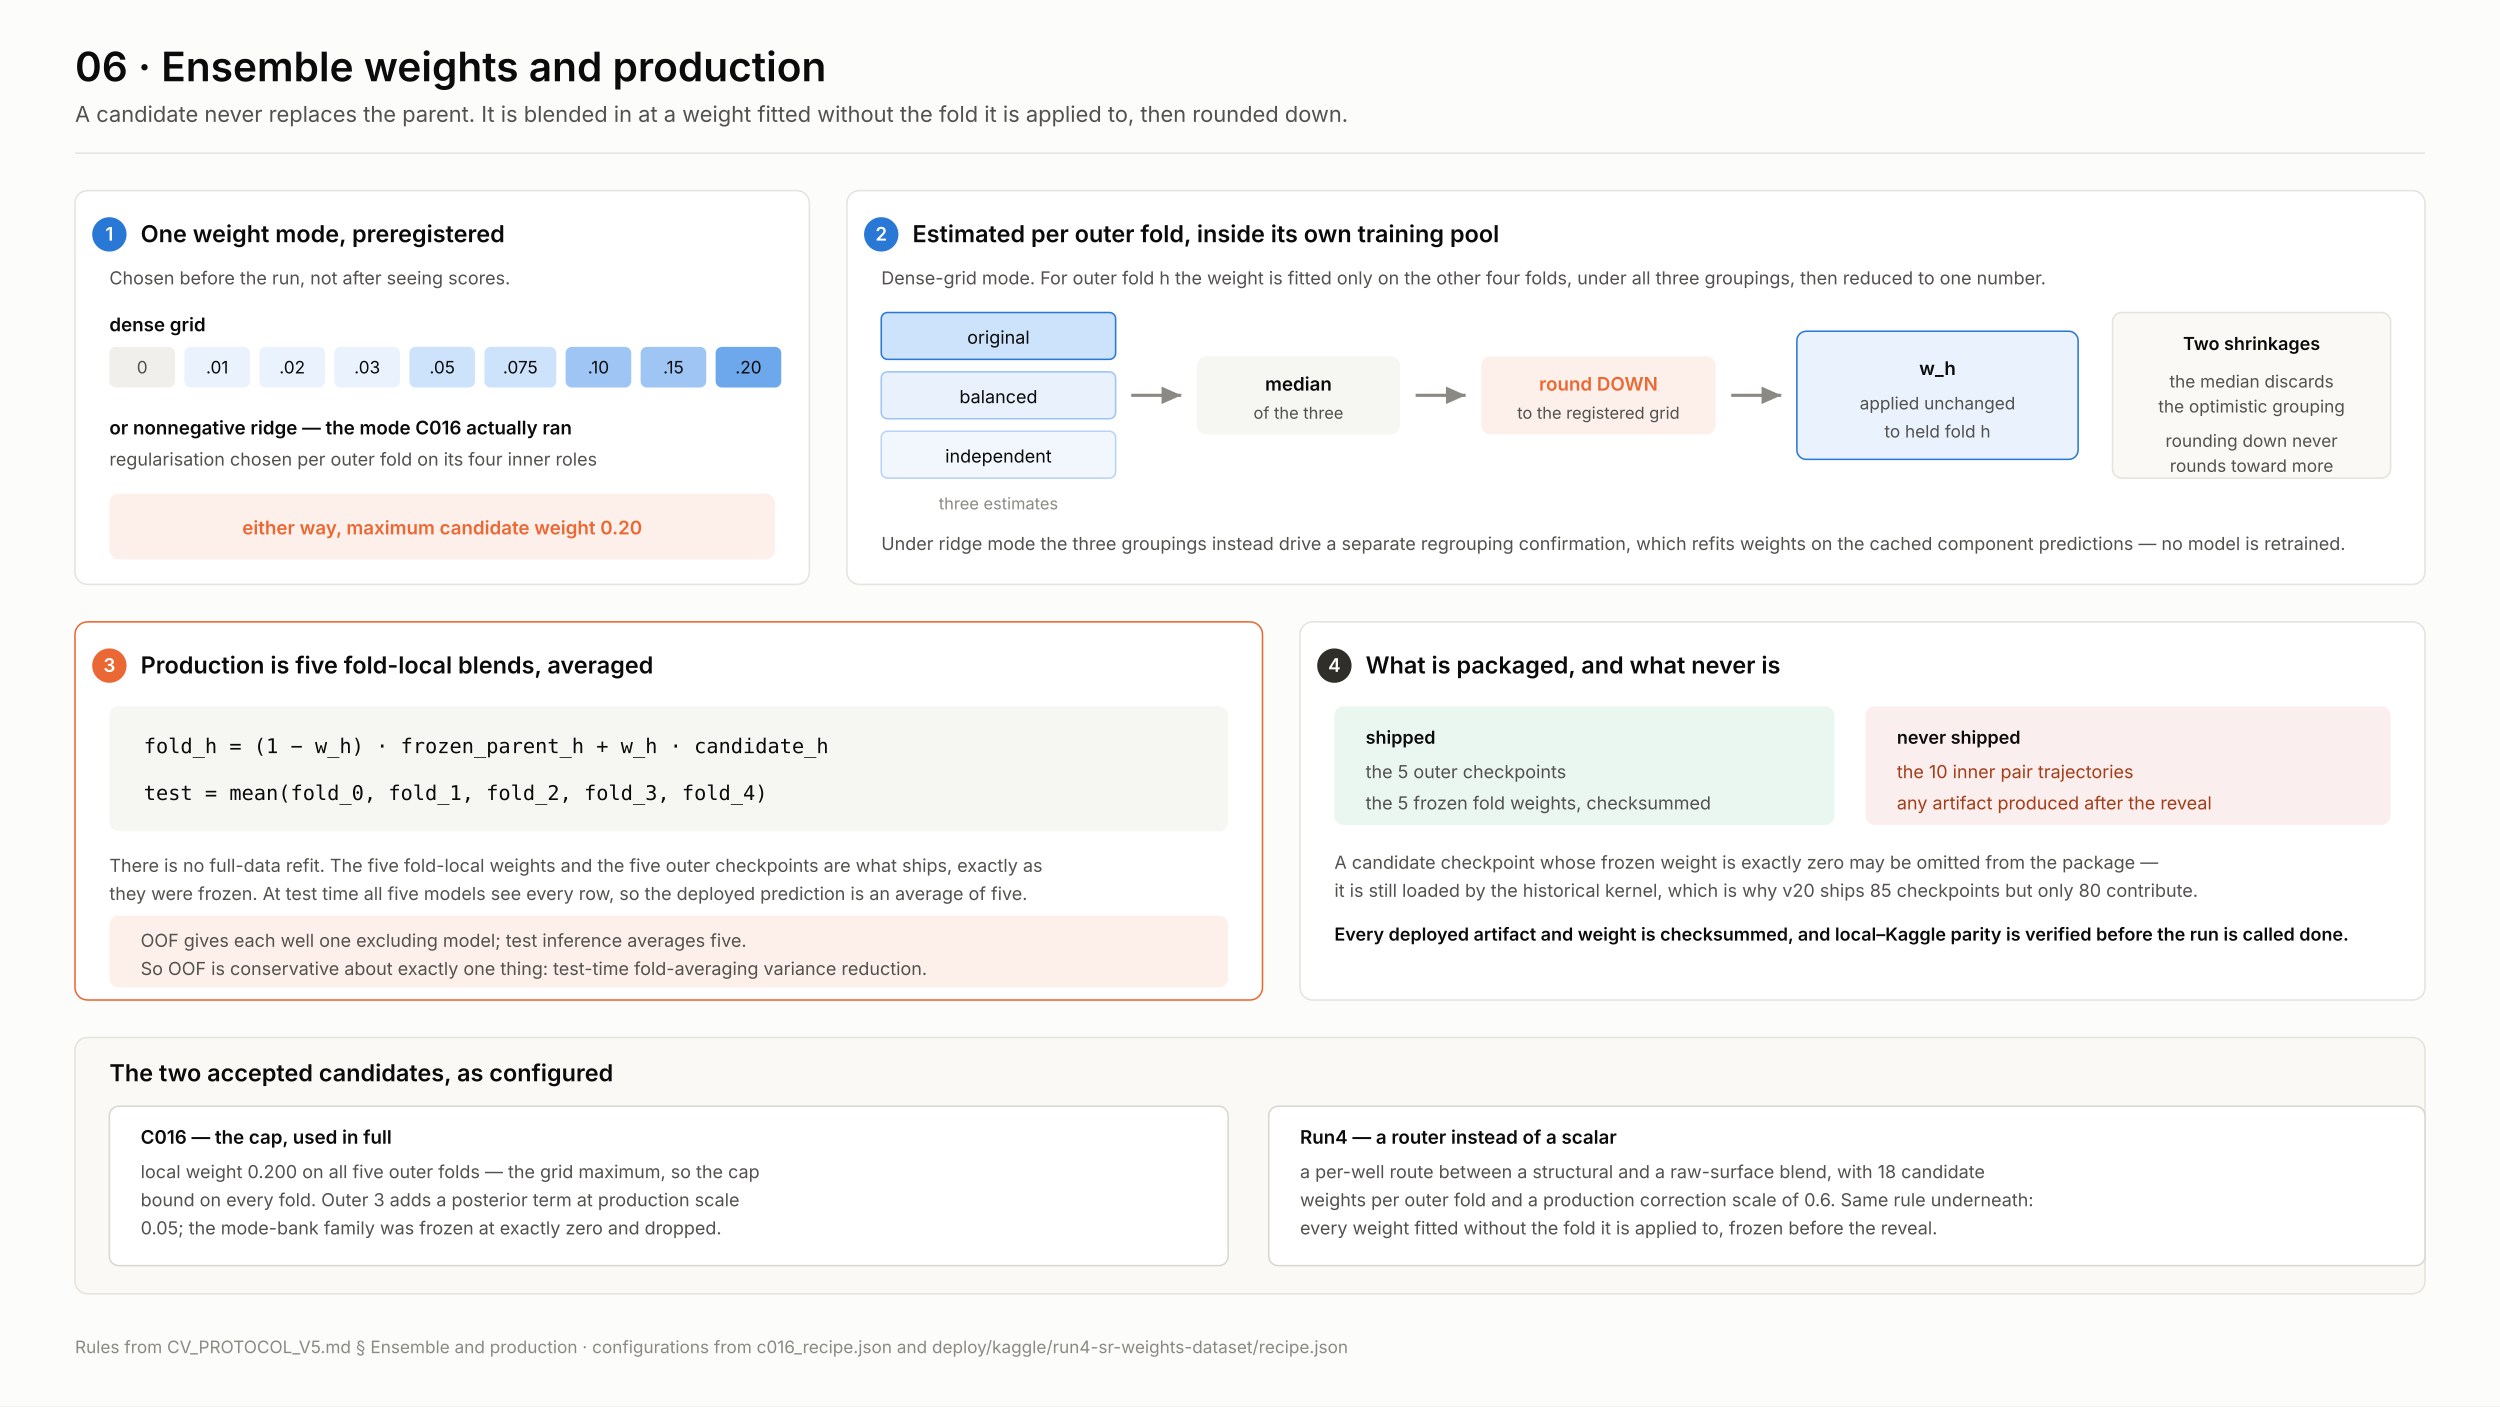
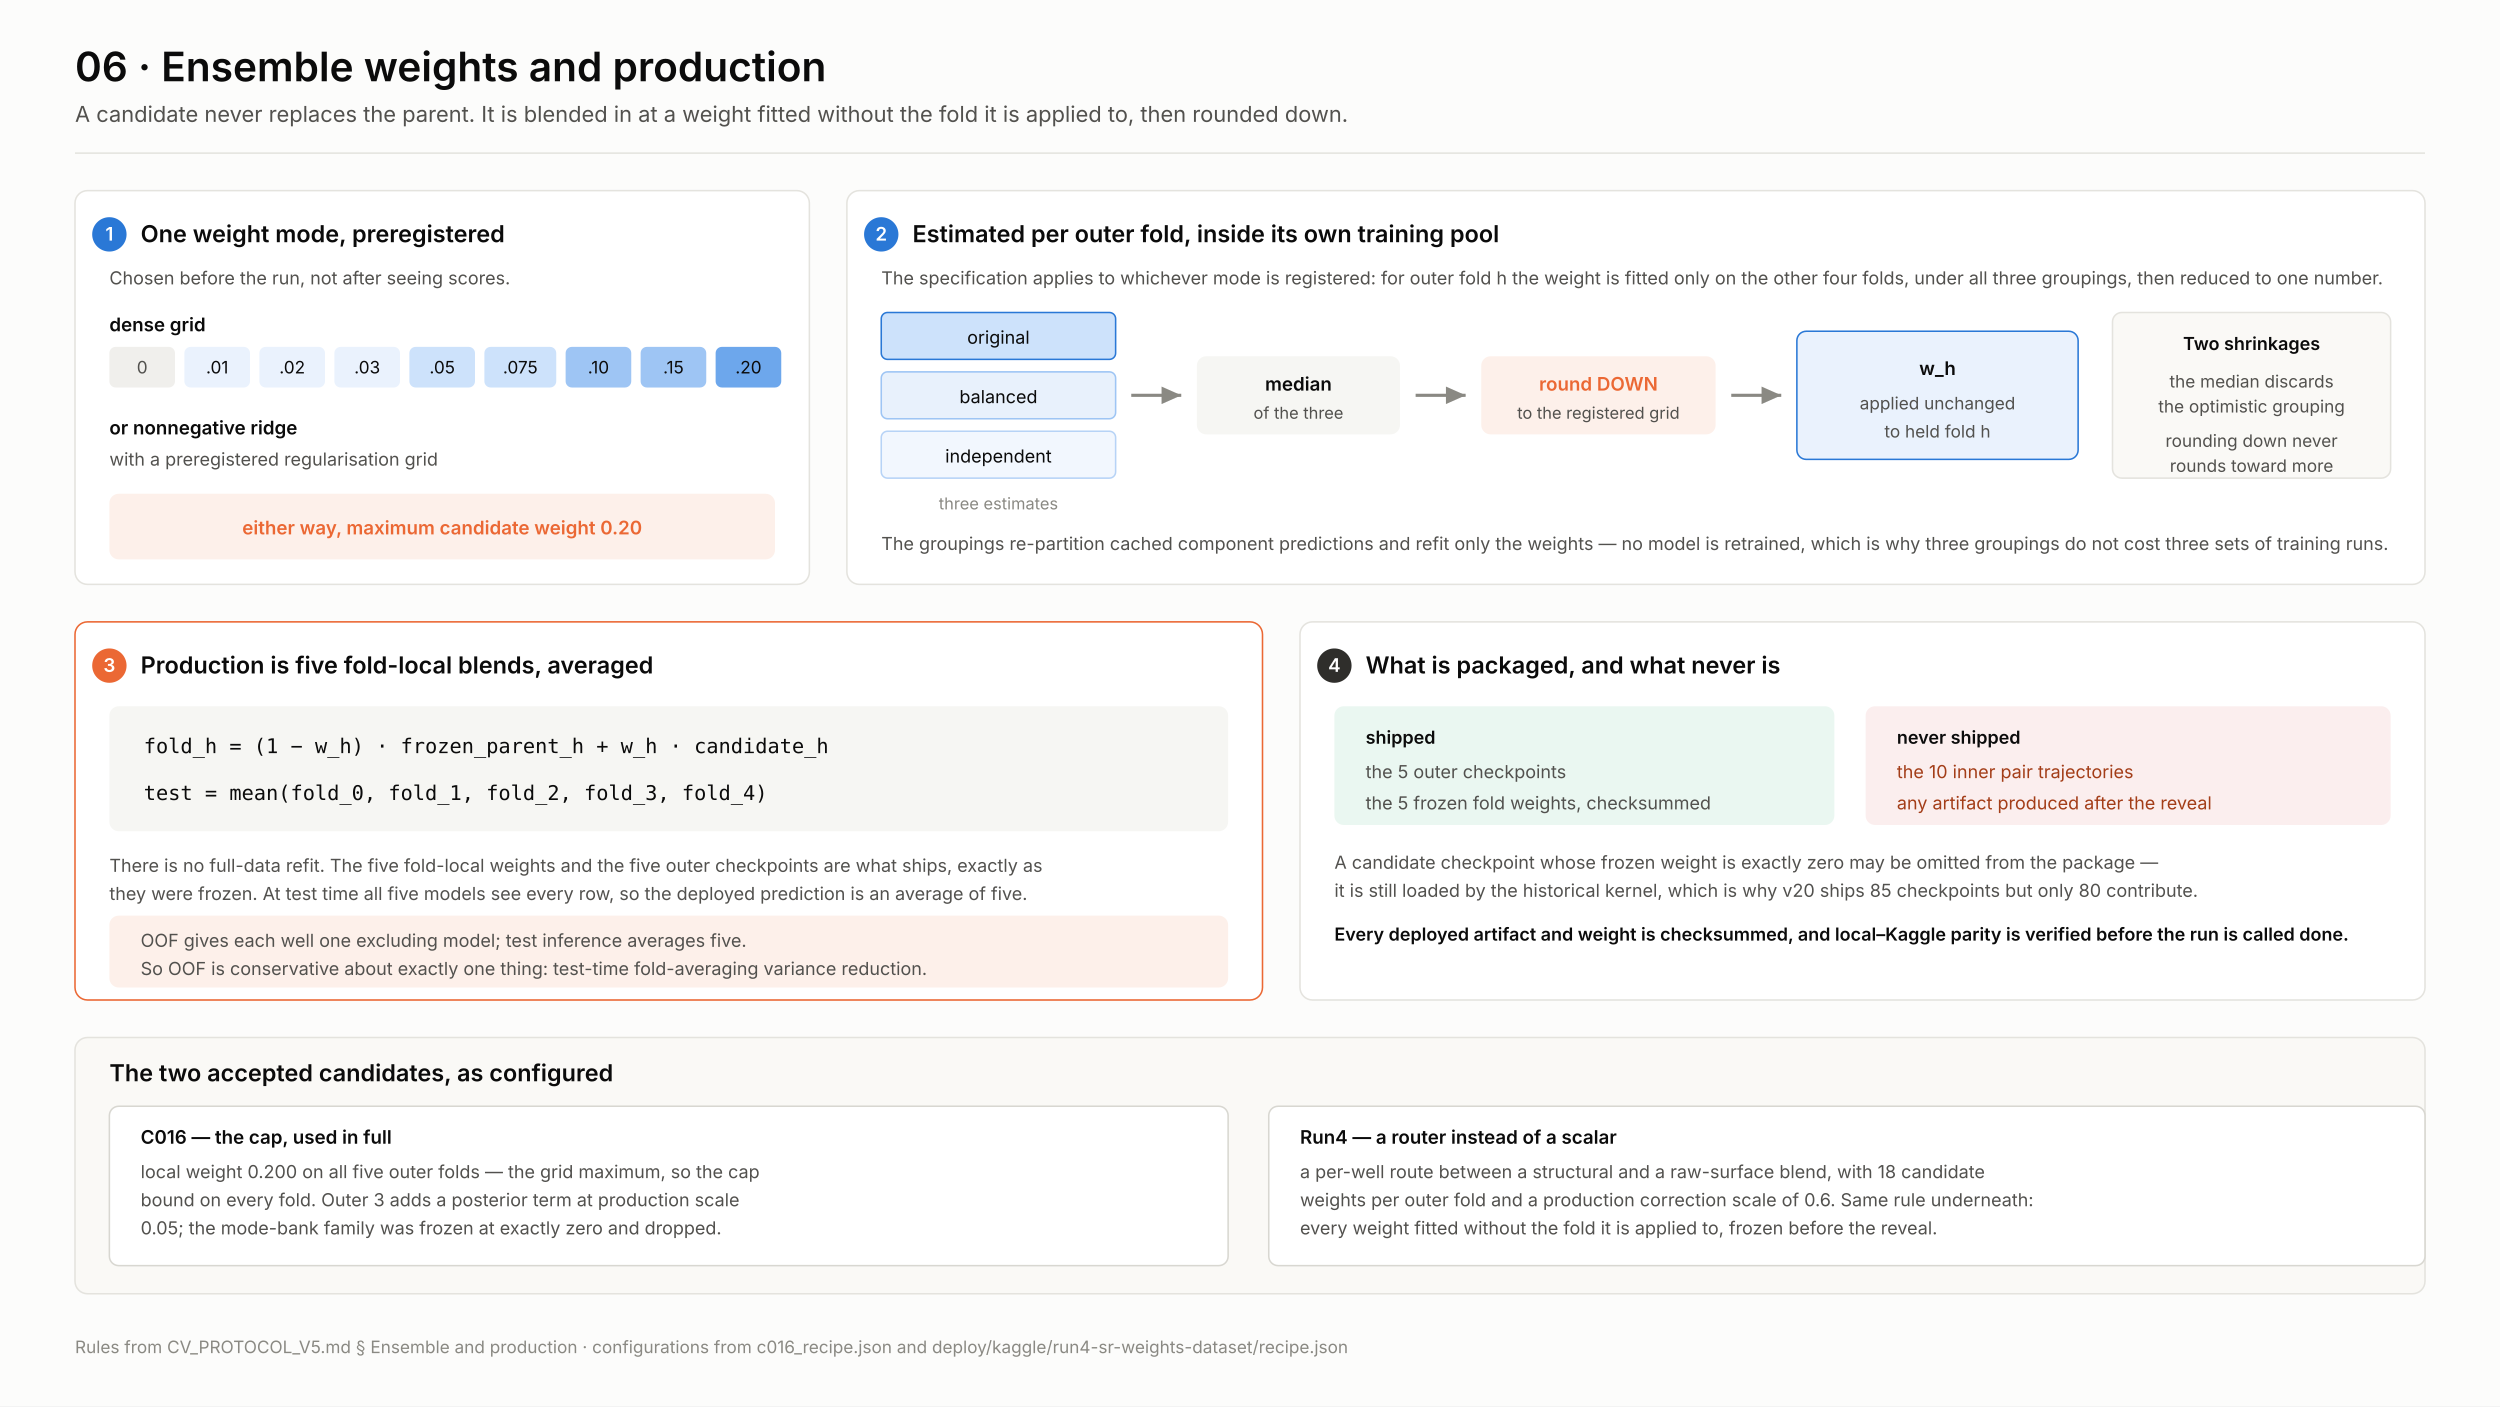
<svg xmlns="http://www.w3.org/2000/svg" viewBox="0 0 1600 900" width="1600" height="900" font-family="Inter, 'Helvetica Neue', Helvetica, Arial, sans-serif">
  <defs>
    <marker id="arrow" viewBox="0 0 10 10" refX="9" refY="5" markerWidth="7" markerHeight="7" orient="auto-start-reverse">
      <path d="M 0 1 L 9 5 L 0 9 z" fill="#8a8983" />
    </marker>
    <g id="cross">
      <path d="M 0.6 0.6 L 8.4 8.4 M 8.4 0.6 L 0.6 8.4" fill="none" stroke="#d03b3b" stroke-width="2" stroke-linecap="round" />
    </g>
  </defs>
  <rect width="1600" height="900" fill="#fcfcfb" />
  <text x="48" y="52" font-size="26" font-weight="600" fill="#0b0b0b">06 · Ensemble weights and production</text>
  <text x="48" y="78" font-size="14" fill="#52514e">A candidate never replaces the parent. It is blended in at a weight fitted without the fold it is applied to, then rounded down.</text>
  <line x1="48" y1="98" x2="1552" y2="98" stroke="#e4e3de" />
  <rect x="48" y="122" width="470" height="252" rx="8" fill="#ffffff" stroke="#e4e3de" />
  <circle cx="70" cy="150" r="11" fill="#2a78d6" />
  <text x="70" y="154" font-size="12" font-weight="600" fill="#ffffff" text-anchor="middle">1</text>
  <text x="90" y="155" font-size="15" font-weight="600" fill="#0b0b0b">One weight mode, preregistered</text>
  <text x="70" y="182" font-size="11.5" fill="#52514e">Chosen before the run, not after seeing scores.</text>
  <text x="70" y="212" font-size="12" font-weight="600" fill="#0b0b0b">dense grid</text>
  <g font-size="11">
    <rect x="70" y="222" width="42" height="26" rx="4" fill="#f0efec" />
    <text x="91" y="239" text-anchor="middle" fill="#52514e">0</text>
    <rect x="118" y="222" width="42" height="26" rx="4" fill="#eaf2fd" />
    <text x="139" y="239" text-anchor="middle" fill="#0b0b0b">.01</text>
    <rect x="166" y="222" width="42" height="26" rx="4" fill="#eaf2fd" />
    <text x="187" y="239" text-anchor="middle" fill="#0b0b0b">.02</text>
    <rect x="214" y="222" width="42" height="26" rx="4" fill="#eaf2fd" />
    <text x="235" y="239" text-anchor="middle" fill="#0b0b0b">.03</text>
    <rect x="262" y="222" width="42" height="26" rx="4" fill="#cde2fb" />
    <text x="283" y="239" text-anchor="middle" fill="#0b0b0b">.05</text>
    <rect x="310" y="222" width="46" height="26" rx="4" fill="#cde2fb" />
    <text x="333" y="239" text-anchor="middle" fill="#0b0b0b">.075</text>
    <rect x="362" y="222" width="42" height="26" rx="4" fill="#9ec5f4" />
    <text x="383" y="239" text-anchor="middle" fill="#0b0b0b">.10</text>
    <rect x="410" y="222" width="42" height="26" rx="4" fill="#9ec5f4" />
    <text x="431" y="239" text-anchor="middle" fill="#0b0b0b">.15</text>
    <rect x="458" y="222" width="42" height="26" rx="4" fill="#6da7ec" />
    <text x="479" y="239" text-anchor="middle" fill="#0b0b0b">.20</text>
  </g>
-   <text x="70" y="278" font-size="12" font-weight="600" fill="#0b0b0b">or nonnegative ridge  —  the mode C016 actually ran</text>
-   <text x="70" y="298" font-size="11.5" fill="#52514e">regularisation chosen per outer fold on its four inner roles</text>
+   <text x="70" y="278" font-size="12" font-weight="600" fill="#0b0b0b">or nonnegative ridge</text>
+   <text x="70" y="298" font-size="11.5" fill="#52514e">with a preregistered regularisation grid</text>
  <rect x="70" y="316" width="426" height="42" rx="6" fill="#fdf0ea" />
  <text x="283" y="342" font-size="12" font-weight="600" fill="#eb6834" text-anchor="middle">either way, maximum candidate weight 0.20</text>
  <rect x="542" y="122" width="1010" height="252" rx="8" fill="#ffffff" stroke="#e4e3de" />
  <circle cx="564" cy="150" r="11" fill="#2a78d6" />
  <text x="564" y="154" font-size="12" font-weight="600" fill="#ffffff" text-anchor="middle">2</text>
  <text x="584" y="155" font-size="15" font-weight="600" fill="#0b0b0b">Estimated per outer fold, inside its own training pool</text>
-   <text x="564" y="182" font-size="11.5" fill="#52514e">Dense-grid mode. For outer fold h the weight is fitted only on the other four folds, under all three groupings, then reduced to one number.</text>
+   <text x="564" y="182" font-size="11.5" fill="#52514e">The specification applies to whichever mode is registered: for outer fold h the weight is fitted only on the other four folds, under all three groupings, then reduced to one number.</text>
  <g>
    <rect x="564" y="200" width="150" height="30" rx="4" fill="#cde2fb" stroke="#2a78d6" />
    <text x="639" y="220" font-size="11.5" text-anchor="middle" fill="#0b0b0b">original</text>
    <rect x="564" y="238" width="150" height="30" rx="4" fill="#e8f1fc" stroke="#9ec5f4" />
    <text x="639" y="258" font-size="11.5" text-anchor="middle" fill="#0b0b0b">balanced</text>
    <rect x="564" y="276" width="150" height="30" rx="4" fill="#f2f7fe" stroke="#b7d3f6" />
    <text x="639" y="296" font-size="11.5" text-anchor="middle" fill="#0b0b0b">independent</text>
    <text x="639" y="326" font-size="10.5" fill="#8a8983" text-anchor="middle">three estimates</text>
  </g>
  <line x1="724" y1="253" x2="756" y2="253" stroke="#8a8983" stroke-width="2" marker-end="url(#arrow)" />
  <rect x="766" y="228" width="130" height="50" rx="6" fill="#f6f6f3" />
  <text x="831" y="250" font-size="12" font-weight="600" fill="#0b0b0b" text-anchor="middle">median</text>
  <text x="831" y="268" font-size="10.5" fill="#52514e" text-anchor="middle">of the three</text>
  <line x1="906" y1="253" x2="938" y2="253" stroke="#8a8983" stroke-width="2" marker-end="url(#arrow)" />
  <rect x="948" y="228" width="150" height="50" rx="6" fill="#fdf0ea" />
  <text x="1023" y="250" font-size="12" font-weight="600" fill="#eb6834" text-anchor="middle">round DOWN</text>
  <text x="1023" y="268" font-size="10.5" fill="#52514e" text-anchor="middle">to the registered grid</text>
  <line x1="1108" y1="253" x2="1140" y2="253" stroke="#8a8983" stroke-width="2" marker-end="url(#arrow)" />
  <rect x="1150" y="212" width="180" height="82" rx="6" fill="#eaf2fd" stroke="#2a78d6" />
  <text x="1240" y="240" font-size="12" font-weight="600" fill="#0b0b0b" text-anchor="middle">w_h</text>
  <text x="1240" y="262" font-size="11" fill="#52514e" text-anchor="middle">applied unchanged</text>
  <text x="1240" y="280" font-size="11" fill="#52514e" text-anchor="middle">to held fold h</text>
  <rect x="1352" y="200" width="178" height="106" rx="6" fill="#faf9f6" stroke="#e4e3de" />
  <text x="1441" y="224" font-size="11.5" font-weight="600" fill="#0b0b0b" text-anchor="middle">Two shrinkages</text>
  <text x="1441" y="248" font-size="11" fill="#52514e" text-anchor="middle">the median discards</text>
  <text x="1441" y="264" font-size="11" fill="#52514e" text-anchor="middle">the optimistic grouping</text>
  <text x="1441" y="286" font-size="11" fill="#52514e" text-anchor="middle">rounding down never</text>
  <text x="1441" y="302" font-size="11" fill="#52514e" text-anchor="middle">rounds toward more</text>
-   <text x="564" y="352" font-size="11.5" fill="#52514e">Under ridge mode the three groupings instead drive a separate regrouping confirmation, which refits weights on the cached component predictions — no model is retrained.</text>
+   <text x="564" y="352" font-size="11.5" fill="#52514e">The groupings re-partition cached component predictions and refit only the weights — no model is retrained, which is why three groupings do not cost three sets of training runs.</text>
  <rect x="48" y="398" width="760" height="242" rx="8" fill="#ffffff" stroke="#eb6834" />
  <circle cx="70" cy="426" r="11" fill="#eb6834" />
  <text x="70" y="430" font-size="12" font-weight="600" fill="#ffffff" text-anchor="middle">3</text>
  <text x="90" y="431" font-size="15" font-weight="600" fill="#0b0b0b">Production is five fold-local blends, averaged</text>
  <rect x="70" y="452" width="716" height="80" rx="6" fill="#f6f6f3" />
  <text x="92" y="482" font-size="13" font-family="ui-monospace, Menlo, Consolas, monospace" fill="#0b0b0b">fold_h = (1 − w_h) · frozen_parent_h + w_h · candidate_h</text>
  <text x="92" y="512" font-size="13" font-family="ui-monospace, Menlo, Consolas, monospace" fill="#0b0b0b">test   = mean(fold_0, fold_1, fold_2, fold_3, fold_4)</text>
  <text x="70" y="558" font-size="11.5" fill="#52514e">There is no full-data refit. The five fold-local weights and the five outer checkpoints are what ships, exactly as</text>
  <text x="70" y="576" font-size="11.5" fill="#52514e">they were frozen. At test time all five models see every row, so the deployed prediction is an average of five.</text>
  <rect x="70" y="586" width="716" height="46" rx="6" fill="#fdf0ea" />
  <text x="90" y="606" font-size="11.5" fill="#52514e">OOF gives each well one excluding model; test inference averages five.</text>
  <text x="90" y="624" font-size="11.5" fill="#52514e">So OOF is conservative about exactly one thing: test-time fold-averaging variance reduction.</text>
  <rect x="832" y="398" width="720" height="242" rx="8" fill="#ffffff" stroke="#e4e3de" />
  <circle cx="854" cy="426" r="11" fill="#2f2e2b" />
  <text x="854" y="430" font-size="12" font-weight="600" fill="#ffffff" text-anchor="middle">4</text>
  <text x="874" y="431" font-size="15" font-weight="600" fill="#0b0b0b">What is packaged, and what never is</text>
  <g font-size="11.5">
    <rect x="854" y="452" width="320" height="76" rx="6" fill="#eaf7f1" />
    <text x="874" y="476" font-weight="600" fill="#0b0b0b">shipped</text>
    <text x="874" y="498" fill="#52514e">the 5 outer checkpoints</text>
    <text x="874" y="518" fill="#52514e">the 5 frozen fold weights, checksummed</text>
    <rect x="1194" y="452" width="336" height="76" rx="6" fill="#fbeeee" />
    <text x="1214" y="476" font-weight="600" fill="#0b0b0b">never shipped</text>
    <text x="1214" y="498" fill="#a33d18">the 10 inner pair trajectories</text>
    <text x="1214" y="518" fill="#a33d18">any artifact produced after the reveal</text>
  </g>
  <text x="854" y="556" font-size="11.5" fill="#52514e">A candidate checkpoint whose frozen weight is exactly zero may be omitted from the package —</text>
  <text x="854" y="574" font-size="11.5" fill="#52514e">it is still loaded by the historical kernel, which is why v20 ships 85 checkpoints but only 80 contribute.</text>
  <text x="854" y="602" font-size="11.5" font-weight="600" fill="#0b0b0b">Every deployed artifact and weight is checksummed, and local–Kaggle parity is verified before the run is called done.</text>
  <rect x="48" y="664" width="1504" height="164" rx="8" fill="#faf9f6" stroke="#e4e3de" />
  <text x="70" y="692" font-size="15" font-weight="600" fill="#0b0b0b">The two accepted candidates, as configured</text>
  <rect x="70" y="708" width="716" height="102" rx="6" fill="#ffffff" stroke="#d8d7d1" />
  <text x="90" y="732" font-size="12" font-weight="600" fill="#0b0b0b">C016 — the cap, used in full</text>
  <text x="90" y="754" font-size="11.5" fill="#52514e">local weight 0.200 on all five outer folds — the grid maximum, so the cap</text>
  <text x="90" y="772" font-size="11.5" fill="#52514e">bound on every fold. Outer 3 adds a posterior term at production scale</text>
  <text x="90" y="790" font-size="11.5" fill="#52514e">0.05; the mode-bank family was frozen at exactly zero and dropped.</text>
  <rect x="812" y="708" width="740" height="102" rx="6" fill="#ffffff" stroke="#d8d7d1" />
  <text x="832" y="732" font-size="12" font-weight="600" fill="#0b0b0b">Run4 — a router instead of a scalar</text>
  <text x="832" y="754" font-size="11.5" fill="#52514e">a per-well route between a structural and a raw-surface blend, with 18 candidate</text>
  <text x="832" y="772" font-size="11.5" fill="#52514e">weights per outer fold and a production correction scale of 0.6. Same rule underneath:</text>
  <text x="832" y="790" font-size="11.5" fill="#52514e">every weight fitted without the fold it is applied to, frozen before the reveal.</text>
  <text x="48" y="866" font-size="11" fill="#8a8983">Rules from CV_PROTOCOL_V5.md § Ensemble and production · configurations from c016_recipe.json and deploy/kaggle/run4-sr-weights-dataset/recipe.json</text>
</svg>
